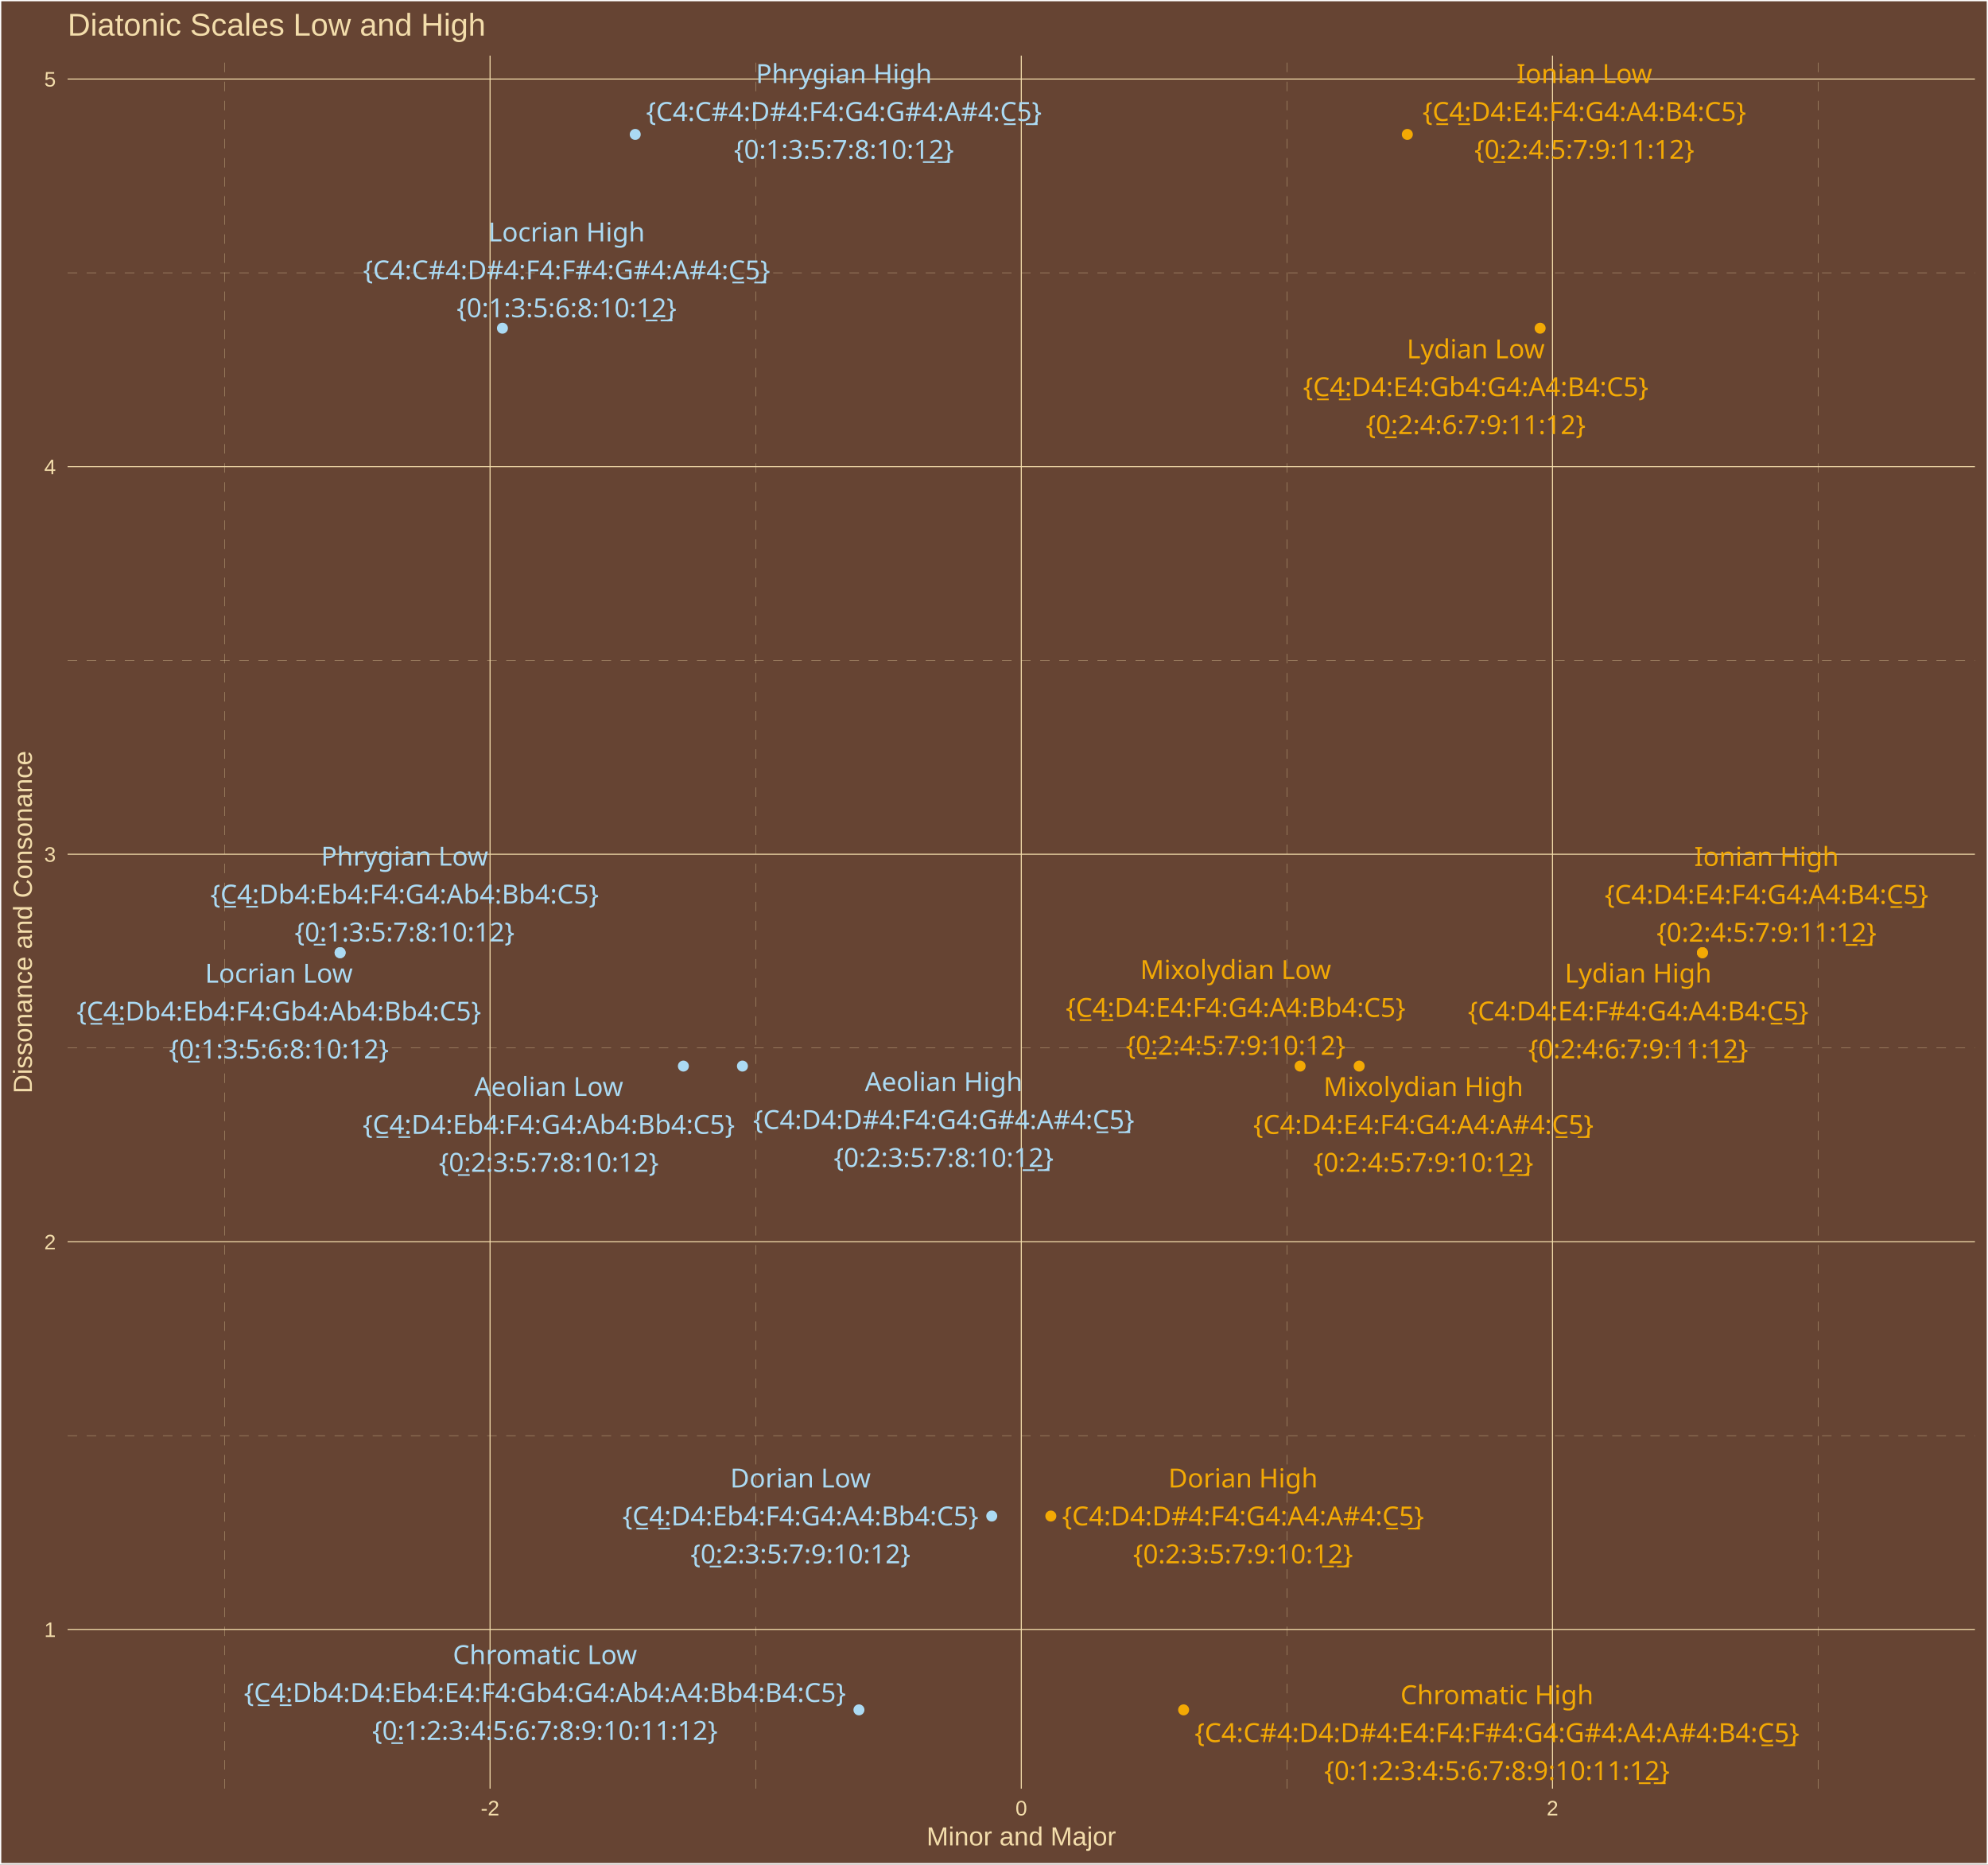
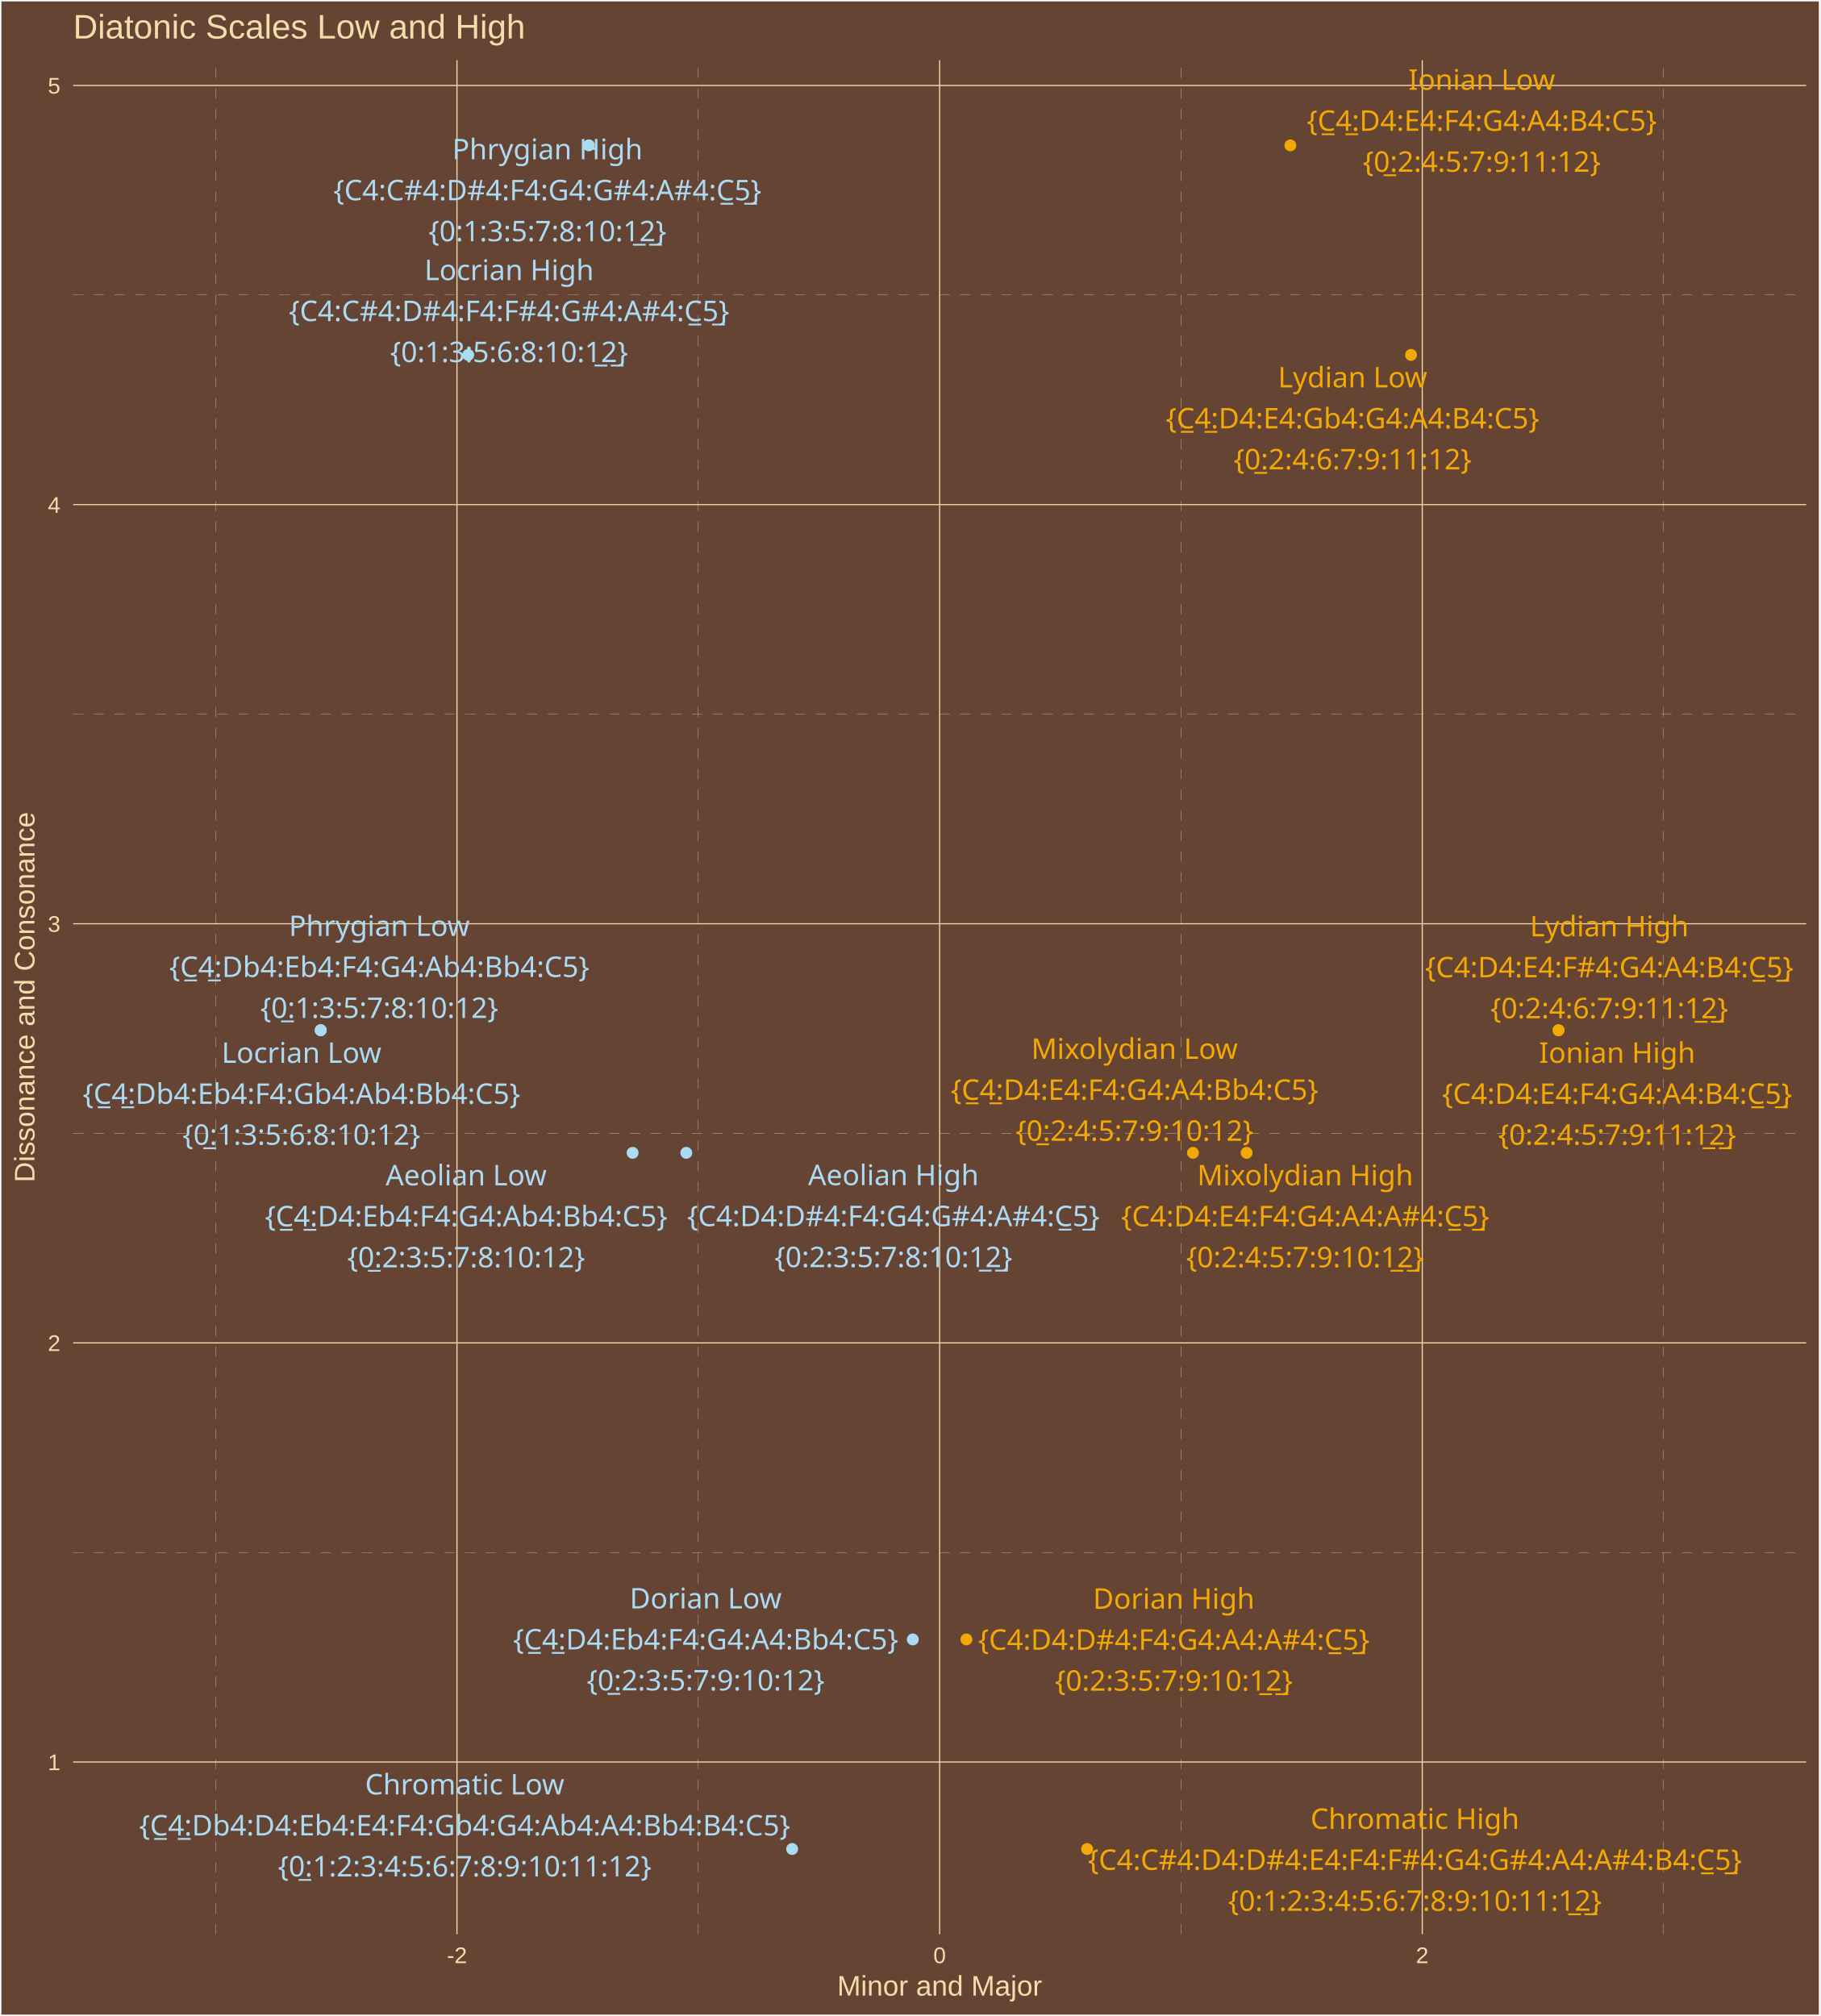
- <svg xmlns="http://www.w3.org/2000/svg" class="svglite" width="834.00pt" height="782.00pt" viewBox="0 0 834.00 782.00">
+ <svg xmlns="http://www.w3.org/2000/svg" class="svglite" width="706.00pt" height="782.00pt" viewBox="0 0 706.00 782.00">
  <defs>
    <style type="text/css">
    .svglite line, .svglite polyline, .svglite polygon, .svglite path, .svglite rect, .svglite circle {
      fill: none;
      stroke: #000000;
      stroke-linecap: round;
      stroke-linejoin: round;
      stroke-miterlimit: 10.00;
    }
    .svglite text {
      white-space: pre;
    }
  </style>
  </defs>
  <rect width="100%" height="100%" style="stroke: none; fill: #664433;" />
  <defs>
-     <clipPath id="cpMC4wMHw4MzQuMDB8MC4wMHw3ODIuMDA=">
-       <rect x="0.00" y="0.00" width="834.00" height="782.00" />
+     <clipPath id="cpMC4wMHw3MDYuMDB8MC4wMHw3ODIuMDA=">
+       <rect x="0.00" y="0.00" width="706.00" height="782.00" />
    </clipPath>
  </defs>
-   <g clip-path="url(#cpMC4wMHw4MzQuMDB8MC4wMHw3ODIuMDA=)">
-     <rect x="0.00" y="0" width="834.00" height="782.00" style="stroke-width: 1.07; stroke: #FFFFFF; fill: #664433;" />
+   <g clip-path="url(#cpMC4wMHw3MDYuMDB8MC4wMHw3ODIuMDA=)">
+     <rect x="0.00" y="0" width="706.00" height="782.00" style="stroke-width: 1.07; stroke: #FFFFFF; fill: #664433;" />
  </g>
  <defs>
-     <clipPath id="cpMjguMzd8ODI4LjUyfDIzLjM0fDc1MC4yNw==">
-       <rect x="28.37" y="23.34" width="800.15" height="726.93" />
+     <clipPath id="cpMjguMzd8NzAwLjUyfDIzLjM0fDc1MC4yNw==">
+       <rect x="28.37" y="23.34" width="672.15" height="726.93" />
    </clipPath>
  </defs>
-   <g clip-path="url(#cpMjguMzd8ODI4LjUyfDIzLjM0fDc1MC4yNw==)">
-     <rect x="28.37" y="23.34" width="800.15" height="726.93" style="stroke-width: 1.07; stroke: none; fill: #664433;" />
-     <polyline points="28.37,602.19 828.52,602.19 " style="stroke-width: 0.11; stroke: #F3DDAB; stroke-dasharray: 4.00,4.00; stroke-linecap: butt;" />
-     <polyline points="28.37,439.61 828.52,439.61 " style="stroke-width: 0.11; stroke: #F3DDAB; stroke-dasharray: 4.00,4.00; stroke-linecap: butt;" />
-     <polyline points="28.37,277.02 828.52,277.02 " style="stroke-width: 0.11; stroke: #F3DDAB; stroke-dasharray: 4.00,4.00; stroke-linecap: butt;" />
-     <polyline points="28.37,114.44 828.52,114.44 " style="stroke-width: 0.11; stroke: #F3DDAB; stroke-dasharray: 4.00,4.00; stroke-linecap: butt;" />
-     <polyline points="94.17,750.27 94.17,23.34 " style="stroke-width: 0.11; stroke: #F3DDAB; stroke-dasharray: 4.00,4.00; stroke-linecap: butt;" />
-     <polyline points="317.02,750.27 317.02,23.34 " style="stroke-width: 0.11; stroke: #F3DDAB; stroke-dasharray: 4.00,4.00; stroke-linecap: butt;" />
-     <polyline points="539.87,750.27 539.87,23.34 " style="stroke-width: 0.11; stroke: #F3DDAB; stroke-dasharray: 4.00,4.00; stroke-linecap: butt;" />
-     <polyline points="762.72,750.27 762.72,23.34 " style="stroke-width: 0.11; stroke: #F3DDAB; stroke-dasharray: 4.00,4.00; stroke-linecap: butt;" />
-     <polyline points="28.37,683.48 828.52,683.48 " style="stroke-width: 0.43; stroke: #F3DDAB; stroke-linecap: butt;" />
-     <polyline points="28.37,520.90 828.52,520.90 " style="stroke-width: 0.43; stroke: #F3DDAB; stroke-linecap: butt;" />
-     <polyline points="28.37,358.32 828.52,358.32 " style="stroke-width: 0.43; stroke: #F3DDAB; stroke-linecap: butt;" />
-     <polyline points="28.37,195.73 828.52,195.73 " style="stroke-width: 0.43; stroke: #F3DDAB; stroke-linecap: butt;" />
-     <polyline points="28.37,33.15 828.52,33.15 " style="stroke-width: 0.43; stroke: #F3DDAB; stroke-linecap: butt;" />
-     <polyline points="205.59,750.27 205.59,23.34 " style="stroke-width: 0.43; stroke: #F3DDAB; stroke-linecap: butt;" />
-     <polyline points="428.45,750.27 428.45,23.34 " style="stroke-width: 0.43; stroke: #F3DDAB; stroke-linecap: butt;" />
-     <polyline points="651.30,750.27 651.30,23.34 " style="stroke-width: 0.43; stroke: #F3DDAB; stroke-linecap: butt;" />
-     <circle cx="590.40" cy="56.38" r="1.95" style="stroke-width: 0.71; stroke: #F3A904; fill: #F3A904;" />
-     <circle cx="714.21" cy="399.62" r="1.95" style="stroke-width: 0.71; stroke: #F3A904; fill: #F3A904;" />
-     <circle cx="142.68" cy="399.62" r="1.95" style="stroke-width: 0.71; stroke: #ABDAF3; fill: #ABDAF3;" />
-     <circle cx="266.49" cy="56.38" r="1.95" style="stroke-width: 0.71; stroke: #ABDAF3; fill: #ABDAF3;" />
-     <circle cx="545.42" cy="447.18" r="1.95" style="stroke-width: 0.71; stroke: #F3A904; fill: #F3A904;" />
-     <circle cx="570.20" cy="447.18" r="1.95" style="stroke-width: 0.71; stroke: #F3A904; fill: #F3A904;" />
-     <circle cx="286.69" cy="447.18" r="1.95" style="stroke-width: 0.71; stroke: #ABDAF3; fill: #ABDAF3;" />
-     <circle cx="311.47" cy="447.18" r="1.95" style="stroke-width: 0.71; stroke: #ABDAF3; fill: #ABDAF3;" />
-     <circle cx="416.06" cy="635.93" r="1.95" style="stroke-width: 0.71; stroke: #ABDAF3; fill: #ABDAF3;" />
-     <circle cx="440.84" cy="635.93" r="1.95" style="stroke-width: 0.71; stroke: #F3A904; fill: #F3A904;" />
-     <circle cx="646.11" cy="137.67" r="1.95" style="stroke-width: 0.71; stroke: #F3A904; fill: #F3A904;" />
-     <circle cx="714.21" cy="399.62" r="1.95" style="stroke-width: 0.71; stroke: #F3A904; fill: #F3A904;" />
-     <circle cx="142.68" cy="399.62" r="1.95" style="stroke-width: 0.71; stroke: #ABDAF3; fill: #ABDAF3;" />
-     <circle cx="210.78" cy="137.67" r="1.95" style="stroke-width: 0.71; stroke: #ABDAF3; fill: #ABDAF3;" />
-     <circle cx="360.34" cy="717.22" r="1.95" style="stroke-width: 0.71; stroke: #ABDAF3; fill: #ABDAF3;" />
-     <circle cx="496.55" cy="717.22" r="1.95" style="stroke-width: 0.71; stroke: #F3A904; fill: #F3A904;" />
-     <text x="664.66" y="34.83" text-anchor="middle" style="font-size: 11.04px;fill: #F3A904; font-family: &quot;Arial Unicode MS&quot;;" textLength="53.35px" lengthAdjust="spacingAndGlyphs">Ionian Low</text>
-     <text x="664.66" y="50.73" text-anchor="middle" style="font-size: 11.04px;fill: #F3A904; font-family: &quot;Arial Unicode MS&quot;;" textLength="139.20px" lengthAdjust="spacingAndGlyphs">{C̲4̲:D4:E4:F4:G4:A4:B4:C5}</text>
-     <text x="664.66" y="66.63" text-anchor="middle" style="font-size: 11.04px;fill: #F3A904; font-family: &quot;Arial Unicode MS&quot;;" textLength="90.19px" lengthAdjust="spacingAndGlyphs">{0̲:2:4:5:7:9:11:12}</text>
-     <text x="741.08" y="363.22" text-anchor="middle" style="font-size: 11.04px;fill: #F3A904; font-family: &quot;Arial Unicode MS&quot;;" textLength="55.80px" lengthAdjust="spacingAndGlyphs">Ionian High</text>
-     <text x="741.08" y="379.11" text-anchor="middle" style="font-size: 11.04px;fill: #F3A904; font-family: &quot;Arial Unicode MS&quot;;" textLength="139.20px" lengthAdjust="spacingAndGlyphs">{C4:D4:E4:F4:G4:A4:B4:C̲5̲}</text>
-     <text x="741.08" y="395.01" text-anchor="middle" style="font-size: 11.04px;fill: #F3A904; font-family: &quot;Arial Unicode MS&quot;;" textLength="90.19px" lengthAdjust="spacingAndGlyphs">{0:2:4:5:7:9:11:1̲2̲}</text>
-     <text x="169.73" y="363.10" text-anchor="middle" style="font-size: 11.04px;fill: #ABDAF3; font-family: &quot;Arial Unicode MS&quot;;" textLength="66.83px" lengthAdjust="spacingAndGlyphs">Phrygian Low</text>
-     <text x="169.73" y="379.00" text-anchor="middle" style="font-size: 11.04px;fill: #ABDAF3; font-family: &quot;Arial Unicode MS&quot;;" textLength="163.74px" lengthAdjust="spacingAndGlyphs">{C̲4̲:Db4:Eb4:F4:G4:Ab4:Bb4:C5}</text>
-     <text x="169.73" y="394.90" text-anchor="middle" style="font-size: 11.04px;fill: #ABDAF3; font-family: &quot;Arial Unicode MS&quot;;" textLength="90.19px" lengthAdjust="spacingAndGlyphs">{0̲:1:3:5:7:8:10:12}</text>
-     <text x="354.03" y="34.83" text-anchor="middle" style="font-size: 11.04px;fill: #ABDAF3; font-family: &quot;Arial Unicode MS&quot;;" textLength="69.28px" lengthAdjust="spacingAndGlyphs">Phrygian High</text>
-     <text x="354.03" y="50.73" text-anchor="middle" style="font-size: 11.04px;fill: #ABDAF3; font-family: &quot;Arial Unicode MS&quot;;" textLength="165.57px" lengthAdjust="spacingAndGlyphs">{C4:C#4:D#4:F4:G4:G#4:A#4:C̲5̲}</text>
-     <text x="354.03" y="66.63" text-anchor="middle" style="font-size: 11.04px;fill: #ABDAF3; font-family: &quot;Arial Unicode MS&quot;;" textLength="90.19px" lengthAdjust="spacingAndGlyphs">{0:1:3:5:7:8:10:1̲2̲}</text>
-     <text x="518.37" y="410.65" text-anchor="middle" style="font-size: 11.04px;fill: #F3A904; font-family: &quot;Arial Unicode MS&quot;;" textLength="75.40px" lengthAdjust="spacingAndGlyphs">Mixolydian Low</text>
-     <text x="518.37" y="426.55" text-anchor="middle" style="font-size: 11.04px;fill: #F3A904; font-family: &quot;Arial Unicode MS&quot;;" textLength="145.34px" lengthAdjust="spacingAndGlyphs">{C̲4̲:D4:E4:F4:G4:A4:Bb4:C5}</text>
-     <text x="518.37" y="442.45" text-anchor="middle" style="font-size: 11.04px;fill: #F3A904; font-family: &quot;Arial Unicode MS&quot;;" textLength="90.19px" lengthAdjust="spacingAndGlyphs">{0̲:2:4:5:7:9:10:12}</text>
-     <text x="597.14" y="459.73" text-anchor="middle" style="font-size: 11.04px;fill: #F3A904; font-family: &quot;Arial Unicode MS&quot;;" textLength="77.85px" lengthAdjust="spacingAndGlyphs">Mixolydian High</text>
-     <text x="597.14" y="475.63" text-anchor="middle" style="font-size: 11.04px;fill: #F3A904; font-family: &quot;Arial Unicode MS&quot;;" textLength="145.34px" lengthAdjust="spacingAndGlyphs">{C4:D4:E4:F4:G4:A4:A#4:C̲5̲}</text>
-     <text x="597.14" y="491.53" text-anchor="middle" style="font-size: 11.04px;fill: #F3A904; font-family: &quot;Arial Unicode MS&quot;;" textLength="90.19px" lengthAdjust="spacingAndGlyphs">{0:2:4:5:7:9:10:1̲2̲}</text>
-     <text x="230.21" y="459.73" text-anchor="middle" style="font-size: 11.04px;fill: #ABDAF3; font-family: &quot;Arial Unicode MS&quot;;" textLength="60.09px" lengthAdjust="spacingAndGlyphs">Aeolian Low</text>
-     <text x="230.21" y="475.62" text-anchor="middle" style="font-size: 11.04px;fill: #ABDAF3; font-family: &quot;Arial Unicode MS&quot;;" textLength="157.61px" lengthAdjust="spacingAndGlyphs">{C̲4̲:D4:Eb4:F4:G4:Ab4:Bb4:C5}</text>
-     <text x="230.21" y="491.52" text-anchor="middle" style="font-size: 11.04px;fill: #ABDAF3; font-family: &quot;Arial Unicode MS&quot;;" textLength="90.19px" lengthAdjust="spacingAndGlyphs">{0̲:2:3:5:7:8:10:12}</text>
-     <text x="395.89" y="457.69" text-anchor="middle" style="font-size: 11.04px;fill: #ABDAF3; font-family: &quot;Arial Unicode MS&quot;;" textLength="62.54px" lengthAdjust="spacingAndGlyphs">Aeolian High</text>
-     <text x="395.89" y="473.58" text-anchor="middle" style="font-size: 11.04px;fill: #ABDAF3; font-family: &quot;Arial Unicode MS&quot;;" textLength="159.44px" lengthAdjust="spacingAndGlyphs">{C4:D4:D#4:F4:G4:G#4:A#4:C̲5̲}</text>
-     <text x="395.89" y="489.48" text-anchor="middle" style="font-size: 11.04px;fill: #ABDAF3; font-family: &quot;Arial Unicode MS&quot;;" textLength="90.19px" lengthAdjust="spacingAndGlyphs">{0:2:3:5:7:8:10:1̲2̲}</text>
-     <text x="335.81" y="623.95" text-anchor="middle" style="font-size: 11.04px;fill: #ABDAF3; font-family: &quot;Arial Unicode MS&quot;;" textLength="55.79px" lengthAdjust="spacingAndGlyphs">Dorian Low</text>
-     <text x="335.81" y="639.85" text-anchor="middle" style="font-size: 11.04px;fill: #ABDAF3; font-family: &quot;Arial Unicode MS&quot;;" textLength="151.47px" lengthAdjust="spacingAndGlyphs">{C̲4̲:D4:Eb4:F4:G4:A4:Bb4:C5}</text>
-     <text x="335.81" y="655.74" text-anchor="middle" style="font-size: 11.04px;fill: #ABDAF3; font-family: &quot;Arial Unicode MS&quot;;" textLength="90.19px" lengthAdjust="spacingAndGlyphs">{0̲:2:3:5:7:9:10:12}</text>
-     <text x="521.48" y="623.94" text-anchor="middle" style="font-size: 11.04px;fill: #F3A904; font-family: &quot;Arial Unicode MS&quot;;" textLength="58.23px" lengthAdjust="spacingAndGlyphs">Dorian High</text>
-     <text x="521.48" y="639.84" text-anchor="middle" style="font-size: 11.04px;fill: #F3A904; font-family: &quot;Arial Unicode MS&quot;;" textLength="152.08px" lengthAdjust="spacingAndGlyphs">{C4:D4:D#4:F4:G4:A4:A#4:C̲5̲}</text>
-     <text x="521.48" y="655.74" text-anchor="middle" style="font-size: 11.04px;fill: #F3A904; font-family: &quot;Arial Unicode MS&quot;;" textLength="90.19px" lengthAdjust="spacingAndGlyphs">{0:2:3:5:7:9:10:1̲2̲}</text>
-     <text x="619.09" y="150.29" text-anchor="middle" style="font-size: 11.04px;fill: #F3A904; font-family: &quot;Arial Unicode MS&quot;;" textLength="55.80px" lengthAdjust="spacingAndGlyphs">Lydian Low</text>
-     <text x="619.09" y="166.19" text-anchor="middle" style="font-size: 11.04px;fill: #F3A904; font-family: &quot;Arial Unicode MS&quot;;" textLength="147.18px" lengthAdjust="spacingAndGlyphs">{C̲4̲:D4:E4:Gb4:G4:A4:B4:C5}</text>
-     <text x="619.09" y="182.09" text-anchor="middle" style="font-size: 11.04px;fill: #F3A904; font-family: &quot;Arial Unicode MS&quot;;" textLength="90.19px" lengthAdjust="spacingAndGlyphs">{0̲:2:4:6:7:9:11:12}</text>
-     <text x="687.24" y="412.14" text-anchor="middle" style="font-size: 11.04px;fill: #F3A904; font-family: &quot;Arial Unicode MS&quot;;" textLength="58.25px" lengthAdjust="spacingAndGlyphs">Lydian High</text>
-     <text x="687.24" y="428.04" text-anchor="middle" style="font-size: 11.04px;fill: #F3A904; font-family: &quot;Arial Unicode MS&quot;;" textLength="145.34px" lengthAdjust="spacingAndGlyphs">{C4:D4:E4:F#4:G4:A4:B4:C̲5̲}</text>
-     <text x="687.24" y="443.94" text-anchor="middle" style="font-size: 11.04px;fill: #F3A904; font-family: &quot;Arial Unicode MS&quot;;" textLength="90.19px" lengthAdjust="spacingAndGlyphs">{0:2:4:6:7:9:11:1̲2̲}</text>
-     <text x="116.99" y="412.19" text-anchor="middle" style="font-size: 11.04px;fill: #ABDAF3; font-family: &quot;Arial Unicode MS&quot;;" textLength="59.47px" lengthAdjust="spacingAndGlyphs">Locrian Low</text>
-     <text x="116.99" y="428.09" text-anchor="middle" style="font-size: 11.04px;fill: #ABDAF3; font-family: &quot;Arial Unicode MS&quot;;" textLength="169.88px" lengthAdjust="spacingAndGlyphs">{C̲4̲:Db4:Eb4:F4:Gb4:Ab4:Bb4:C5}</text>
-     <text x="116.99" y="443.98" text-anchor="middle" style="font-size: 11.04px;fill: #ABDAF3; font-family: &quot;Arial Unicode MS&quot;;" textLength="90.19px" lengthAdjust="spacingAndGlyphs">{0̲:1:3:5:6:8:10:12}</text>
-     <text x="237.69" y="101.27" text-anchor="middle" style="font-size: 11.04px;fill: #ABDAF3; font-family: &quot;Arial Unicode MS&quot;;" textLength="61.92px" lengthAdjust="spacingAndGlyphs">Locrian High</text>
-     <text x="237.69" y="117.17" text-anchor="middle" style="font-size: 11.04px;fill: #ABDAF3; font-family: &quot;Arial Unicode MS&quot;;" textLength="169.86px" lengthAdjust="spacingAndGlyphs">{C4:C#4:D#4:F4:F#4:G#4:A#4:C̲5̲}</text>
-     <text x="237.69" y="133.07" text-anchor="middle" style="font-size: 11.04px;fill: #ABDAF3; font-family: &quot;Arial Unicode MS&quot;;" textLength="90.19px" lengthAdjust="spacingAndGlyphs">{0:1:3:5:6:8:10:1̲2̲}</text>
-     <text x="228.61" y="698.02" text-anchor="middle" style="font-size: 11.04px;fill: #ABDAF3; font-family: &quot;Arial Unicode MS&quot;;" textLength="73.56px" lengthAdjust="spacingAndGlyphs">Chromatic Low</text>
-     <text x="228.61" y="713.92" text-anchor="middle" style="font-size: 11.04px;fill: #ABDAF3; font-family: &quot;Arial Unicode MS&quot;;" textLength="254.51px" lengthAdjust="spacingAndGlyphs">{C̲4̲:Db4:D4:Eb4:E4:F4:Gb4:G4:Ab4:A4:Bb4:B4:C5}</text>
-     <text x="228.61" y="729.81" text-anchor="middle" style="font-size: 11.04px;fill: #ABDAF3; font-family: &quot;Arial Unicode MS&quot;;" textLength="142.33px" lengthAdjust="spacingAndGlyphs">{0̲:1:2:3:4:5:6:7:8:9:10:11:12}</text>
-     <text x="628.00" y="714.84" text-anchor="middle" style="font-size: 11.04px;fill: #F3A904; font-family: &quot;Arial Unicode MS&quot;;" textLength="76.00px" lengthAdjust="spacingAndGlyphs">Chromatic High</text>
-     <text x="628.00" y="730.73" text-anchor="middle" style="font-size: 11.04px;fill: #F3A904; font-family: &quot;Arial Unicode MS&quot;;" textLength="254.49px" lengthAdjust="spacingAndGlyphs">{C4:C#4:D4:D#4:E4:F4:F#4:G4:G#4:A4:A#4:B4:C̲5̲}</text>
-     <text x="628.00" y="746.63" text-anchor="middle" style="font-size: 11.04px;fill: #F3A904; font-family: &quot;Arial Unicode MS&quot;;" textLength="142.33px" lengthAdjust="spacingAndGlyphs">{0:1:2:3:4:5:6:7:8:9:10:11:1̲2̲}</text>
+   <g clip-path="url(#cpMjguMzd8NzAwLjUyfDIzLjM0fDc1MC4yNw==)">
+     <rect x="28.37" y="23.34" width="672.15" height="726.93" style="stroke-width: 1.07; stroke: none; fill: #664433;" />
+     <polyline points="28.37,602.19 700.52,602.19 " style="stroke-width: 0.11; stroke: #F3DDAB; stroke-dasharray: 4.00,4.00; stroke-linecap: butt;" />
+     <polyline points="28.37,439.61 700.52,439.61 " style="stroke-width: 0.11; stroke: #F3DDAB; stroke-dasharray: 4.00,4.00; stroke-linecap: butt;" />
+     <polyline points="28.37,277.02 700.52,277.02 " style="stroke-width: 0.11; stroke: #F3DDAB; stroke-dasharray: 4.00,4.00; stroke-linecap: butt;" />
+     <polyline points="28.37,114.44 700.52,114.44 " style="stroke-width: 0.11; stroke: #F3DDAB; stroke-dasharray: 4.00,4.00; stroke-linecap: butt;" />
+     <polyline points="83.64,750.27 83.64,23.34 " style="stroke-width: 0.11; stroke: #F3DDAB; stroke-dasharray: 4.00,4.00; stroke-linecap: butt;" />
+     <polyline points="270.84,750.27 270.84,23.34 " style="stroke-width: 0.11; stroke: #F3DDAB; stroke-dasharray: 4.00,4.00; stroke-linecap: butt;" />
+     <polyline points="458.05,750.27 458.05,23.34 " style="stroke-width: 0.11; stroke: #F3DDAB; stroke-dasharray: 4.00,4.00; stroke-linecap: butt;" />
+     <polyline points="645.25,750.27 645.25,23.34 " style="stroke-width: 0.11; stroke: #F3DDAB; stroke-dasharray: 4.00,4.00; stroke-linecap: butt;" />
+     <polyline points="28.37,683.48 700.52,683.48 " style="stroke-width: 0.43; stroke: #F3DDAB; stroke-linecap: butt;" />
+     <polyline points="28.37,520.90 700.52,520.90 " style="stroke-width: 0.43; stroke: #F3DDAB; stroke-linecap: butt;" />
+     <polyline points="28.37,358.32 700.52,358.32 " style="stroke-width: 0.43; stroke: #F3DDAB; stroke-linecap: butt;" />
+     <polyline points="28.37,195.73 700.52,195.73 " style="stroke-width: 0.43; stroke: #F3DDAB; stroke-linecap: butt;" />
+     <polyline points="28.37,33.15 700.52,33.15 " style="stroke-width: 0.43; stroke: #F3DDAB; stroke-linecap: butt;" />
+     <polyline points="177.24,750.27 177.24,23.34 " style="stroke-width: 0.43; stroke: #F3DDAB; stroke-linecap: butt;" />
+     <polyline points="364.45,750.27 364.45,23.34 " style="stroke-width: 0.43; stroke: #F3DDAB; stroke-linecap: butt;" />
+     <polyline points="551.65,750.27 551.65,23.34 " style="stroke-width: 0.43; stroke: #F3DDAB; stroke-linecap: butt;" />
+     <circle cx="500.49" cy="56.38" r="1.95" style="stroke-width: 0.71; stroke: #F3A904; fill: #F3A904;" />
+     <circle cx="604.50" cy="399.62" r="1.95" style="stroke-width: 0.71; stroke: #F3A904; fill: #F3A904;" />
+     <circle cx="124.39" cy="399.62" r="1.95" style="stroke-width: 0.71; stroke: #ABDAF3; fill: #ABDAF3;" />
+     <circle cx="228.40" cy="56.38" r="1.95" style="stroke-width: 0.71; stroke: #ABDAF3; fill: #ABDAF3;" />
+     <circle cx="462.71" cy="447.18" r="1.95" style="stroke-width: 0.71; stroke: #F3A904; fill: #F3A904;" />
+     <circle cx="483.52" cy="447.18" r="1.95" style="stroke-width: 0.71; stroke: #F3A904; fill: #F3A904;" />
+     <circle cx="245.37" cy="447.18" r="1.95" style="stroke-width: 0.71; stroke: #ABDAF3; fill: #ABDAF3;" />
+     <circle cx="266.19" cy="447.18" r="1.95" style="stroke-width: 0.71; stroke: #ABDAF3; fill: #ABDAF3;" />
+     <circle cx="354.04" cy="635.93" r="1.95" style="stroke-width: 0.71; stroke: #ABDAF3; fill: #ABDAF3;" />
+     <circle cx="374.85" cy="635.93" r="1.95" style="stroke-width: 0.71; stroke: #F3A904; fill: #F3A904;" />
+     <circle cx="547.29" cy="137.67" r="1.95" style="stroke-width: 0.71; stroke: #F3A904; fill: #F3A904;" />
+     <circle cx="604.50" cy="399.62" r="1.95" style="stroke-width: 0.71; stroke: #F3A904; fill: #F3A904;" />
+     <circle cx="124.39" cy="399.62" r="1.95" style="stroke-width: 0.71; stroke: #ABDAF3; fill: #ABDAF3;" />
+     <circle cx="181.60" cy="137.67" r="1.95" style="stroke-width: 0.71; stroke: #ABDAF3; fill: #ABDAF3;" />
+     <circle cx="307.24" cy="717.22" r="1.95" style="stroke-width: 0.71; stroke: #ABDAF3; fill: #ABDAF3;" />
+     <circle cx="421.65" cy="717.22" r="1.95" style="stroke-width: 0.71; stroke: #F3A904; fill: #F3A904;" />
+     <text x="574.71" y="34.83" text-anchor="middle" style="font-size: 11.04px;fill: #F3A904; font-family: &quot;Arial Unicode MS&quot;;" textLength="53.35px" lengthAdjust="spacingAndGlyphs">Ionian Low</text>
+     <text x="574.71" y="50.73" text-anchor="middle" style="font-size: 11.04px;fill: #F3A904; font-family: &quot;Arial Unicode MS&quot;;" textLength="139.20px" lengthAdjust="spacingAndGlyphs">{C̲4̲:D4:E4:F4:G4:A4:B4:C5}</text>
+     <text x="574.71" y="66.63" text-anchor="middle" style="font-size: 11.04px;fill: #F3A904; font-family: &quot;Arial Unicode MS&quot;;" textLength="90.19px" lengthAdjust="spacingAndGlyphs">{0̲:2:4:5:7:9:11:12}</text>
+     <text x="627.23" y="412.26" text-anchor="middle" style="font-size: 11.04px;fill: #F3A904; font-family: &quot;Arial Unicode MS&quot;;" textLength="55.80px" lengthAdjust="spacingAndGlyphs">Ionian High</text>
+     <text x="627.23" y="428.16" text-anchor="middle" style="font-size: 11.04px;fill: #F3A904; font-family: &quot;Arial Unicode MS&quot;;" textLength="139.20px" lengthAdjust="spacingAndGlyphs">{C4:D4:E4:F4:G4:A4:B4:C̲5̲}</text>
+     <text x="627.23" y="444.05" text-anchor="middle" style="font-size: 11.04px;fill: #F3A904; font-family: &quot;Arial Unicode MS&quot;;" textLength="90.19px" lengthAdjust="spacingAndGlyphs">{0:2:4:5:7:9:11:1̲2̲}</text>
+     <text x="147.12" y="363.06" text-anchor="middle" style="font-size: 11.04px;fill: #ABDAF3; font-family: &quot;Arial Unicode MS&quot;;" textLength="66.83px" lengthAdjust="spacingAndGlyphs">Phrygian Low</text>
+     <text x="147.12" y="378.96" text-anchor="middle" style="font-size: 11.04px;fill: #ABDAF3; font-family: &quot;Arial Unicode MS&quot;;" textLength="163.74px" lengthAdjust="spacingAndGlyphs">{C̲4̲:Db4:Eb4:F4:G4:Ab4:Bb4:C5}</text>
+     <text x="147.12" y="394.85" text-anchor="middle" style="font-size: 11.04px;fill: #ABDAF3; font-family: &quot;Arial Unicode MS&quot;;" textLength="90.19px" lengthAdjust="spacingAndGlyphs">{0̲:1:3:5:7:8:10:12}</text>
+     <text x="212.33" y="61.79" text-anchor="middle" style="font-size: 11.04px;fill: #ABDAF3; font-family: &quot;Arial Unicode MS&quot;;" textLength="69.28px" lengthAdjust="spacingAndGlyphs">Phrygian High</text>
+     <text x="212.33" y="77.68" text-anchor="middle" style="font-size: 11.04px;fill: #ABDAF3; font-family: &quot;Arial Unicode MS&quot;;" textLength="165.57px" lengthAdjust="spacingAndGlyphs">{C4:C#4:D#4:F4:G4:G#4:A#4:C̲5̲}</text>
+     <text x="212.33" y="93.58" text-anchor="middle" style="font-size: 11.04px;fill: #ABDAF3; font-family: &quot;Arial Unicode MS&quot;;" textLength="90.19px" lengthAdjust="spacingAndGlyphs">{0:1:3:5:7:8:10:1̲2̲}</text>
+     <text x="440.04" y="410.72" text-anchor="middle" style="font-size: 11.04px;fill: #F3A904; font-family: &quot;Arial Unicode MS&quot;;" textLength="75.40px" lengthAdjust="spacingAndGlyphs">Mixolydian Low</text>
+     <text x="440.04" y="426.62" text-anchor="middle" style="font-size: 11.04px;fill: #F3A904; font-family: &quot;Arial Unicode MS&quot;;" textLength="145.34px" lengthAdjust="spacingAndGlyphs">{C̲4̲:D4:E4:F4:G4:A4:Bb4:C5}</text>
+     <text x="440.04" y="442.51" text-anchor="middle" style="font-size: 11.04px;fill: #F3A904; font-family: &quot;Arial Unicode MS&quot;;" textLength="90.19px" lengthAdjust="spacingAndGlyphs">{0̲:2:4:5:7:9:10:12}</text>
+     <text x="506.23" y="459.78" text-anchor="middle" style="font-size: 11.04px;fill: #F3A904; font-family: &quot;Arial Unicode MS&quot;;" textLength="77.85px" lengthAdjust="spacingAndGlyphs">Mixolydian High</text>
+     <text x="506.23" y="475.67" text-anchor="middle" style="font-size: 11.04px;fill: #F3A904; font-family: &quot;Arial Unicode MS&quot;;" textLength="145.34px" lengthAdjust="spacingAndGlyphs">{C4:D4:E4:F4:G4:A4:A#4:C̲5̲}</text>
+     <text x="506.23" y="491.57" text-anchor="middle" style="font-size: 11.04px;fill: #F3A904; font-family: &quot;Arial Unicode MS&quot;;" textLength="90.19px" lengthAdjust="spacingAndGlyphs">{0:2:4:5:7:9:10:1̲2̲}</text>
+     <text x="180.81" y="459.79" text-anchor="middle" style="font-size: 11.04px;fill: #ABDAF3; font-family: &quot;Arial Unicode MS&quot;;" textLength="60.09px" lengthAdjust="spacingAndGlyphs">Aeolian Low</text>
+     <text x="180.81" y="475.69" text-anchor="middle" style="font-size: 11.04px;fill: #ABDAF3; font-family: &quot;Arial Unicode MS&quot;;" textLength="157.61px" lengthAdjust="spacingAndGlyphs">{C̲4̲:D4:Eb4:F4:G4:Ab4:Bb4:C5}</text>
+     <text x="180.81" y="491.59" text-anchor="middle" style="font-size: 11.04px;fill: #ABDAF3; font-family: &quot;Arial Unicode MS&quot;;" textLength="90.19px" lengthAdjust="spacingAndGlyphs">{0̲:2:3:5:7:8:10:12}</text>
+     <text x="346.53" y="459.72" text-anchor="middle" style="font-size: 11.04px;fill: #ABDAF3; font-family: &quot;Arial Unicode MS&quot;;" textLength="62.54px" lengthAdjust="spacingAndGlyphs">Aeolian High</text>
+     <text x="346.53" y="475.62" text-anchor="middle" style="font-size: 11.04px;fill: #ABDAF3; font-family: &quot;Arial Unicode MS&quot;;" textLength="159.44px" lengthAdjust="spacingAndGlyphs">{C4:D4:D#4:F4:G4:G#4:A#4:C̲5̲}</text>
+     <text x="346.53" y="491.52" text-anchor="middle" style="font-size: 11.04px;fill: #ABDAF3; font-family: &quot;Arial Unicode MS&quot;;" textLength="90.19px" lengthAdjust="spacingAndGlyphs">{0:2:3:5:7:8:10:1̲2̲}</text>
+     <text x="273.70" y="623.91" text-anchor="middle" style="font-size: 11.04px;fill: #ABDAF3; font-family: &quot;Arial Unicode MS&quot;;" textLength="55.79px" lengthAdjust="spacingAndGlyphs">Dorian Low</text>
+     <text x="273.70" y="639.81" text-anchor="middle" style="font-size: 11.04px;fill: #ABDAF3; font-family: &quot;Arial Unicode MS&quot;;" textLength="151.47px" lengthAdjust="spacingAndGlyphs">{C̲4̲:D4:Eb4:F4:G4:A4:Bb4:C5}</text>
+     <text x="273.70" y="655.70" text-anchor="middle" style="font-size: 11.04px;fill: #ABDAF3; font-family: &quot;Arial Unicode MS&quot;;" textLength="90.19px" lengthAdjust="spacingAndGlyphs">{0̲:2:3:5:7:9:10:12}</text>
+     <text x="455.27" y="624.03" text-anchor="middle" style="font-size: 11.04px;fill: #F3A904; font-family: &quot;Arial Unicode MS&quot;;" textLength="58.23px" lengthAdjust="spacingAndGlyphs">Dorian High</text>
+     <text x="455.27" y="639.93" text-anchor="middle" style="font-size: 11.04px;fill: #F3A904; font-family: &quot;Arial Unicode MS&quot;;" textLength="152.08px" lengthAdjust="spacingAndGlyphs">{C4:D4:D#4:F4:G4:A4:A#4:C̲5̲}</text>
+     <text x="455.27" y="655.82" text-anchor="middle" style="font-size: 11.04px;fill: #F3A904; font-family: &quot;Arial Unicode MS&quot;;" textLength="90.19px" lengthAdjust="spacingAndGlyphs">{0:2:3:5:7:9:10:1̲2̲}</text>
+     <text x="524.61" y="150.27" text-anchor="middle" style="font-size: 11.04px;fill: #F3A904; font-family: &quot;Arial Unicode MS&quot;;" textLength="55.80px" lengthAdjust="spacingAndGlyphs">Lydian Low</text>
+     <text x="524.61" y="166.17" text-anchor="middle" style="font-size: 11.04px;fill: #F3A904; font-family: &quot;Arial Unicode MS&quot;;" textLength="147.18px" lengthAdjust="spacingAndGlyphs">{C̲4̲:D4:E4:Gb4:G4:A4:B4:C5}</text>
+     <text x="524.61" y="182.07" text-anchor="middle" style="font-size: 11.04px;fill: #F3A904; font-family: &quot;Arial Unicode MS&quot;;" textLength="90.19px" lengthAdjust="spacingAndGlyphs">{0̲:2:4:6:7:9:11:12}</text>
+     <text x="624.18" y="363.20" text-anchor="middle" style="font-size: 11.04px;fill: #F3A904; font-family: &quot;Arial Unicode MS&quot;;" textLength="58.25px" lengthAdjust="spacingAndGlyphs">Lydian High</text>
+     <text x="624.18" y="379.10" text-anchor="middle" style="font-size: 11.04px;fill: #F3A904; font-family: &quot;Arial Unicode MS&quot;;" textLength="145.34px" lengthAdjust="spacingAndGlyphs">{C4:D4:E4:F#4:G4:A4:B4:C̲5̲}</text>
+     <text x="624.18" y="394.99" text-anchor="middle" style="font-size: 11.04px;fill: #F3A904; font-family: &quot;Arial Unicode MS&quot;;" textLength="90.19px" lengthAdjust="spacingAndGlyphs">{0:2:4:6:7:9:11:1̲2̲}</text>
+     <text x="116.93" y="412.27" text-anchor="middle" style="font-size: 11.04px;fill: #ABDAF3; font-family: &quot;Arial Unicode MS&quot;;" textLength="59.47px" lengthAdjust="spacingAndGlyphs">Locrian Low</text>
+     <text x="116.93" y="428.17" text-anchor="middle" style="font-size: 11.04px;fill: #ABDAF3; font-family: &quot;Arial Unicode MS&quot;;" textLength="169.88px" lengthAdjust="spacingAndGlyphs">{C̲4̲:Db4:Eb4:F4:Gb4:Ab4:Bb4:C5}</text>
+     <text x="116.93" y="444.06" text-anchor="middle" style="font-size: 11.04px;fill: #ABDAF3; font-family: &quot;Arial Unicode MS&quot;;" textLength="90.19px" lengthAdjust="spacingAndGlyphs">{0̲:1:3:5:6:8:10:12}</text>
+     <text x="197.47" y="108.66" text-anchor="middle" style="font-size: 11.04px;fill: #ABDAF3; font-family: &quot;Arial Unicode MS&quot;;" textLength="61.92px" lengthAdjust="spacingAndGlyphs">Locrian High</text>
+     <text x="197.47" y="124.55" text-anchor="middle" style="font-size: 11.04px;fill: #ABDAF3; font-family: &quot;Arial Unicode MS&quot;;" textLength="169.86px" lengthAdjust="spacingAndGlyphs">{C4:C#4:D#4:F4:F#4:G#4:A#4:C̲5̲}</text>
+     <text x="197.47" y="140.45" text-anchor="middle" style="font-size: 11.04px;fill: #ABDAF3; font-family: &quot;Arial Unicode MS&quot;;" textLength="90.19px" lengthAdjust="spacingAndGlyphs">{0:1:3:5:6:8:10:1̲2̲}</text>
+     <text x="180.24" y="696.06" text-anchor="middle" style="font-size: 11.04px;fill: #ABDAF3; font-family: &quot;Arial Unicode MS&quot;;" textLength="73.56px" lengthAdjust="spacingAndGlyphs">Chromatic Low</text>
+     <text x="180.24" y="711.96" text-anchor="middle" style="font-size: 11.04px;fill: #ABDAF3; font-family: &quot;Arial Unicode MS&quot;;" textLength="254.51px" lengthAdjust="spacingAndGlyphs">{C̲4̲:Db4:D4:Eb4:E4:F4:Gb4:G4:Ab4:A4:Bb4:B4:C5}</text>
+     <text x="180.24" y="727.86" text-anchor="middle" style="font-size: 11.04px;fill: #ABDAF3; font-family: &quot;Arial Unicode MS&quot;;" textLength="142.33px" lengthAdjust="spacingAndGlyphs">{0̲:1:2:3:4:5:6:7:8:9:10:11:12}</text>
+     <text x="548.78" y="709.41" text-anchor="middle" style="font-size: 11.04px;fill: #F3A904; font-family: &quot;Arial Unicode MS&quot;;" textLength="76.00px" lengthAdjust="spacingAndGlyphs">Chromatic High</text>
+     <text x="548.78" y="725.31" text-anchor="middle" style="font-size: 11.04px;fill: #F3A904; font-family: &quot;Arial Unicode MS&quot;;" textLength="254.49px" lengthAdjust="spacingAndGlyphs">{C4:C#4:D4:D#4:E4:F4:F#4:G4:G#4:A4:A#4:B4:C̲5̲}</text>
+     <text x="548.78" y="741.20" text-anchor="middle" style="font-size: 11.04px;fill: #F3A904; font-family: &quot;Arial Unicode MS&quot;;" textLength="142.33px" lengthAdjust="spacingAndGlyphs">{0:1:2:3:4:5:6:7:8:9:10:11:1̲2̲}</text>
  </g>
-   <g clip-path="url(#cpMC4wMHw4MzQuMDB8MC4wMHw3ODIuMDA=)">
+   <g clip-path="url(#cpMC4wMHw3MDYuMDB8MC4wMHw3ODIuMDA=)">
    <text x="23.44" y="686.64" text-anchor="end" style="font-size: 8.80px;fill: #F3DDAB; font-family: &quot;Arial&quot;;" textLength="4.90px" lengthAdjust="spacingAndGlyphs">1</text>
    <text x="23.44" y="524.05" text-anchor="end" style="font-size: 8.80px;fill: #F3DDAB; font-family: &quot;Arial&quot;;" textLength="4.90px" lengthAdjust="spacingAndGlyphs">2</text>
    <text x="23.44" y="361.47" text-anchor="end" style="font-size: 8.80px;fill: #F3DDAB; font-family: &quot;Arial&quot;;" textLength="4.90px" lengthAdjust="spacingAndGlyphs">3</text>
    <text x="23.44" y="198.89" text-anchor="end" style="font-size: 8.80px;fill: #F3DDAB; font-family: &quot;Arial&quot;;" textLength="4.90px" lengthAdjust="spacingAndGlyphs">4</text>
    <text x="23.44" y="36.30" text-anchor="end" style="font-size: 8.80px;fill: #F3DDAB; font-family: &quot;Arial&quot;;" textLength="4.90px" lengthAdjust="spacingAndGlyphs">5</text>
-     <text x="205.59" y="761.50" text-anchor="middle" style="font-size: 8.80px;fill: #F3DDAB; font-family: &quot;Arial&quot;;" textLength="7.83px" lengthAdjust="spacingAndGlyphs">-2</text>
-     <text x="428.45" y="761.50" text-anchor="middle" style="font-size: 8.80px;fill: #F3DDAB; font-family: &quot;Arial&quot;;" textLength="4.90px" lengthAdjust="spacingAndGlyphs">0</text>
-     <text x="651.30" y="761.50" text-anchor="middle" style="font-size: 8.80px;fill: #F3DDAB; font-family: &quot;Arial&quot;;" textLength="4.90px" lengthAdjust="spacingAndGlyphs">2</text>
-     <text x="428.45" y="774.09" text-anchor="middle" style="font-size: 11.00px;fill: #F3DDAB; font-family: &quot;Arial&quot;;" textLength="79.49px" lengthAdjust="spacingAndGlyphs">Minor and Major</text>
+     <text x="177.24" y="761.50" text-anchor="middle" style="font-size: 8.80px;fill: #F3DDAB; font-family: &quot;Arial&quot;;" textLength="7.83px" lengthAdjust="spacingAndGlyphs">-2</text>
+     <text x="364.45" y="761.50" text-anchor="middle" style="font-size: 8.80px;fill: #F3DDAB; font-family: &quot;Arial&quot;;" textLength="4.90px" lengthAdjust="spacingAndGlyphs">0</text>
+     <text x="551.65" y="761.50" text-anchor="middle" style="font-size: 8.80px;fill: #F3DDAB; font-family: &quot;Arial&quot;;" textLength="4.90px" lengthAdjust="spacingAndGlyphs">2</text>
+     <text x="364.45" y="774.09" text-anchor="middle" style="font-size: 11.00px;fill: #F3DDAB; font-family: &quot;Arial&quot;;" textLength="79.49px" lengthAdjust="spacingAndGlyphs">Minor and Major</text>
    <text transform="translate(13.37,386.80) rotate(-90)" text-anchor="middle" style="font-size: 11.00px;fill: #F3DDAB; font-family: &quot;Arial&quot;;" textLength="143.73px" lengthAdjust="spacingAndGlyphs">Dissonance and Consonance</text>
    <text x="28.37" y="14.94" style="font-size: 13.20px;fill: #F3DDAB; font-family: &quot;Arial&quot;;" textLength="175.25px" lengthAdjust="spacingAndGlyphs">Diatonic Scales Low and High</text>
  </g>
</svg>
